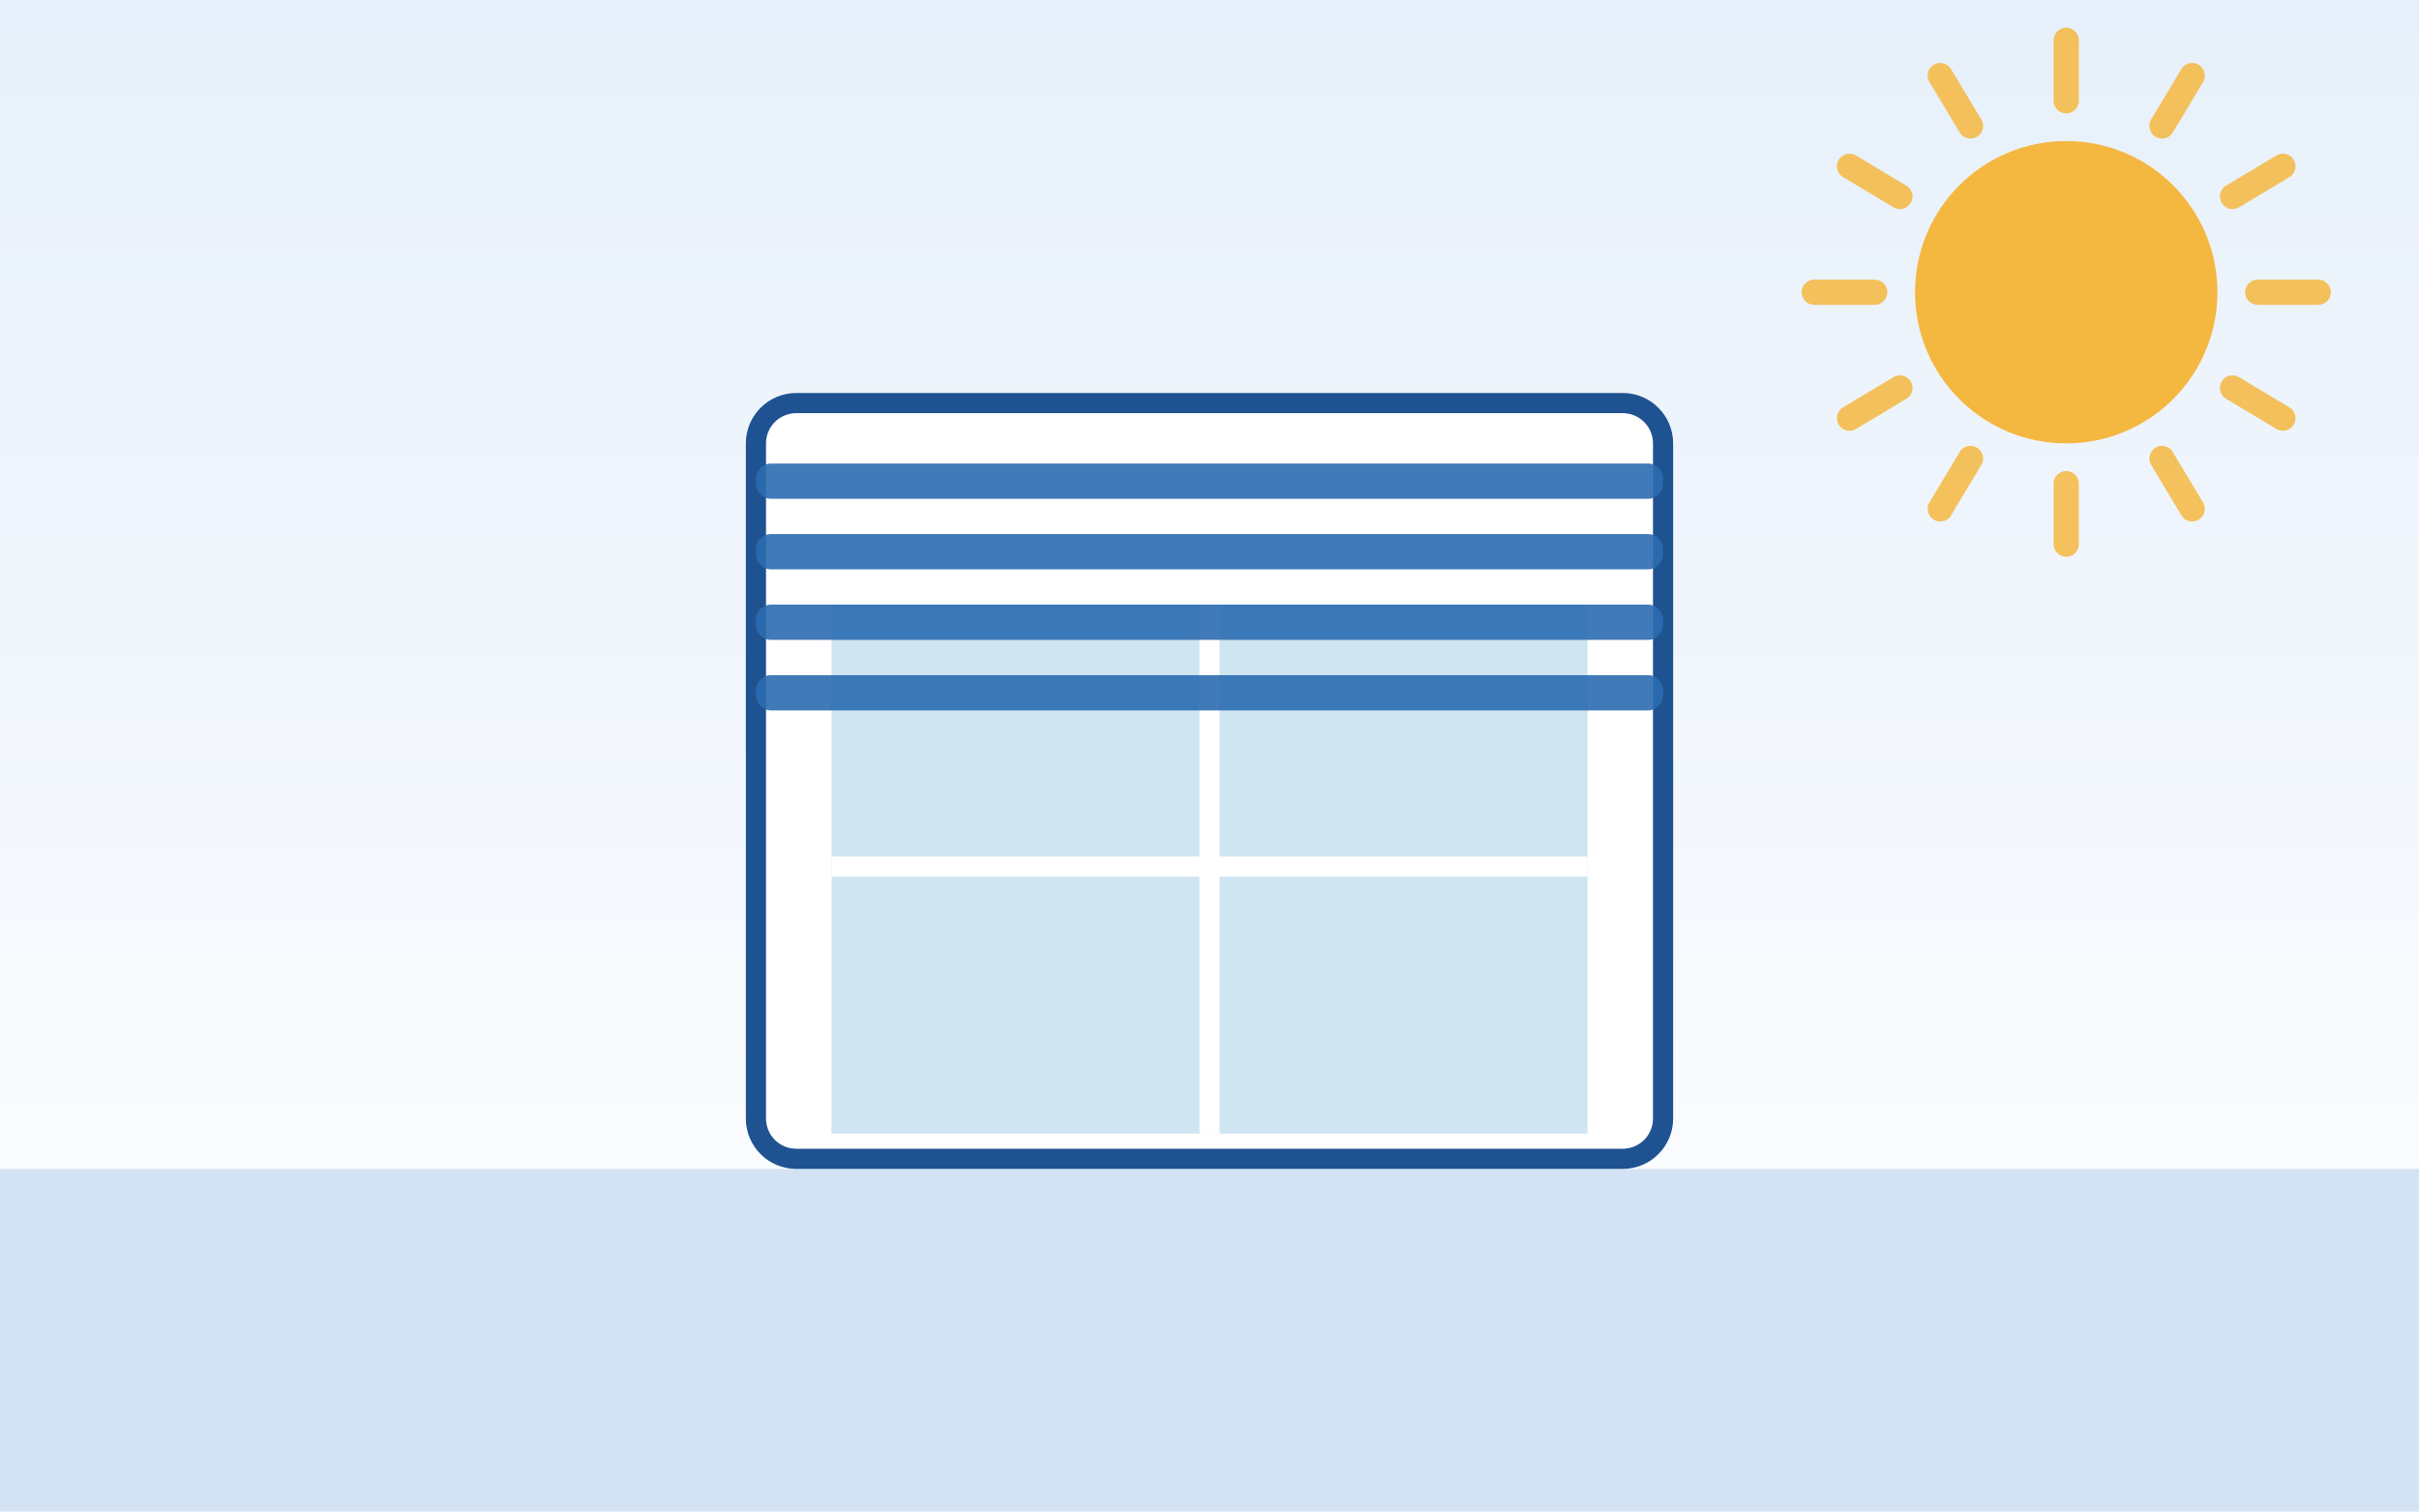
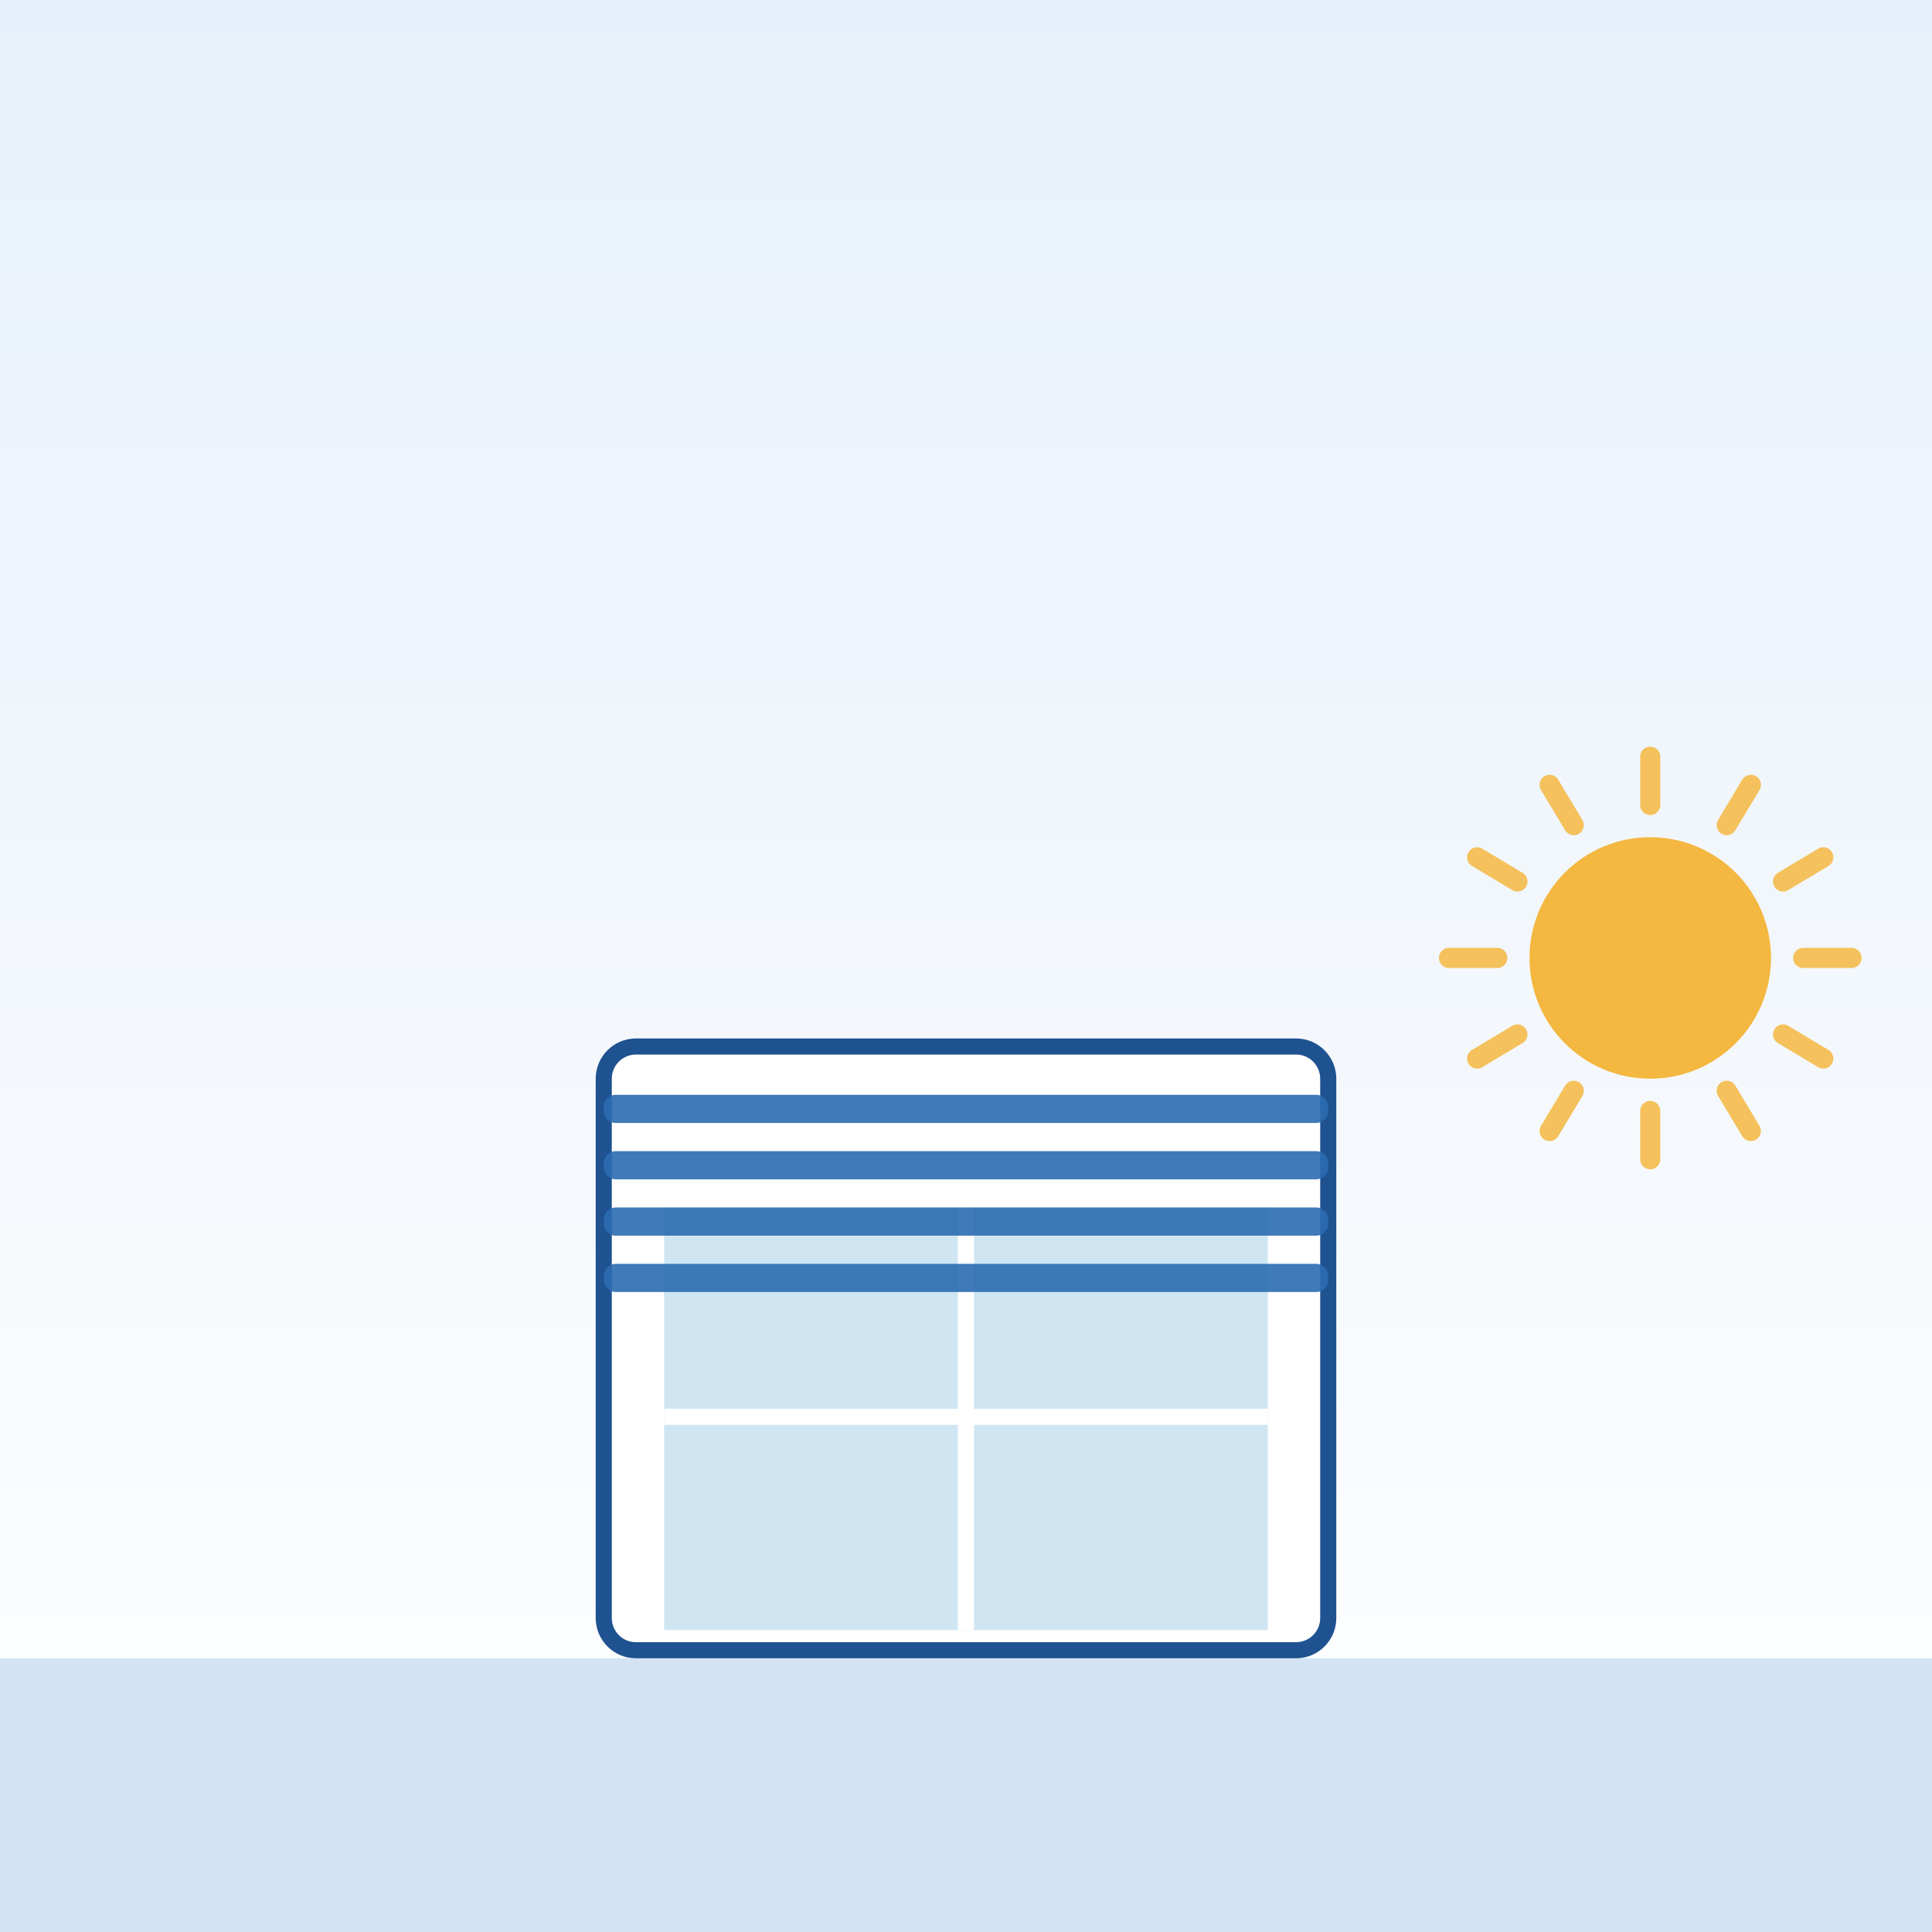
- <svg xmlns="http://www.w3.org/2000/svg" viewBox="0 0 480 300" fill="none">
+ <svg xmlns="http://www.w3.org/2000/svg" viewBox="0 0 400 400" fill="none">
  <defs>
    <linearGradient id="sky" x1="0" y1="0" x2="0" y2="1">
      <stop offset="0" stop-color="#e7f0fa" />
      <stop offset="1" stop-color="#ffffff" />
    </linearGradient>
  </defs>
-   <rect width="480" height="300" fill="url(#sky)" />
-   <line x1="448" y1="58" x2="460" y2="58" stroke="#f4b740" stroke-width="5" stroke-linecap="round" opacity=".85" />
-   <line x1="443" y1="77" x2="453" y2="83" stroke="#f4b740" stroke-width="5" stroke-linecap="round" opacity=".85" />
-   <line x1="429" y1="91" x2="435" y2="101" stroke="#f4b740" stroke-width="5" stroke-linecap="round" opacity=".85" />
-   <line x1="410" y1="96" x2="410" y2="108" stroke="#f4b740" stroke-width="5" stroke-linecap="round" opacity=".85" />
-   <line x1="391" y1="91" x2="385" y2="101" stroke="#f4b740" stroke-width="5" stroke-linecap="round" opacity=".85" />
-   <line x1="377" y1="77" x2="367" y2="83" stroke="#f4b740" stroke-width="5" stroke-linecap="round" opacity=".85" />
-   <line x1="372" y1="58" x2="360" y2="58" stroke="#f4b740" stroke-width="5" stroke-linecap="round" opacity=".85" />
-   <line x1="377" y1="39" x2="367" y2="33" stroke="#f4b740" stroke-width="5" stroke-linecap="round" opacity=".85" />
-   <line x1="391" y1="25" x2="385" y2="15" stroke="#f4b740" stroke-width="5" stroke-linecap="round" opacity=".85" />
-   <line x1="410" y1="20" x2="410" y2="8" stroke="#f4b740" stroke-width="5" stroke-linecap="round" opacity=".85" />
-   <line x1="429" y1="25" x2="435" y2="15" stroke="#f4b740" stroke-width="5" stroke-linecap="round" opacity=".85" />
-   <line x1="443" y1="39" x2="453" y2="33" stroke="#f4b740" stroke-width="5" stroke-linecap="round" opacity=".85" />
-   <circle cx="410" cy="58" r="30" fill="#f4b740" />
-   <rect x="0" y="232" width="480" height="68" fill="#d3e3f4" />
-   <rect x="150" y="80" width="180" height="150" rx="8" fill="#ffffff" stroke="#1f5290" stroke-width="4" />
-   <rect x="165" y="120" width="150" height="105" fill="#cfe6f2" />
-   <line x1="240" y1="120" x2="240" y2="225" stroke="#ffffff" stroke-width="4" />
-   <line x1="165" y1="172" x2="315" y2="172" stroke="#ffffff" stroke-width="4" />
-   <rect x="150" y="92" width="180" height="7" rx="3" fill="#2b6cb0" opacity=".9" />
-   <rect x="150" y="106" width="180" height="7" rx="3" fill="#2b6cb0" opacity=".9" />
-   <rect x="150" y="120" width="180" height="7" rx="3" fill="#2b6cb0" opacity=".9" />
-   <rect x="150" y="134" width="180" height="7" rx="3" fill="#2b6cb0" opacity=".9" />
+   <rect width="400" height="400" fill="url(#sky)" />
+   <g transform="translate(0,150) scale(0.83333)">
+     <line x1="448" y1="58" x2="460" y2="58" stroke="#f4b740" stroke-width="5" stroke-linecap="round" opacity=".85" />
+     <line x1="443" y1="77" x2="453" y2="83" stroke="#f4b740" stroke-width="5" stroke-linecap="round" opacity=".85" />
+     <line x1="429" y1="91" x2="435" y2="101" stroke="#f4b740" stroke-width="5" stroke-linecap="round" opacity=".85" />
+     <line x1="410" y1="96" x2="410" y2="108" stroke="#f4b740" stroke-width="5" stroke-linecap="round" opacity=".85" />
+     <line x1="391" y1="91" x2="385" y2="101" stroke="#f4b740" stroke-width="5" stroke-linecap="round" opacity=".85" />
+     <line x1="377" y1="77" x2="367" y2="83" stroke="#f4b740" stroke-width="5" stroke-linecap="round" opacity=".85" />
+     <line x1="372" y1="58" x2="360" y2="58" stroke="#f4b740" stroke-width="5" stroke-linecap="round" opacity=".85" />
+     <line x1="377" y1="39" x2="367" y2="33" stroke="#f4b740" stroke-width="5" stroke-linecap="round" opacity=".85" />
+     <line x1="391" y1="25" x2="385" y2="15" stroke="#f4b740" stroke-width="5" stroke-linecap="round" opacity=".85" />
+     <line x1="410" y1="20" x2="410" y2="8" stroke="#f4b740" stroke-width="5" stroke-linecap="round" opacity=".85" />
+     <line x1="429" y1="25" x2="435" y2="15" stroke="#f4b740" stroke-width="5" stroke-linecap="round" opacity=".85" />
+     <line x1="443" y1="39" x2="453" y2="33" stroke="#f4b740" stroke-width="5" stroke-linecap="round" opacity=".85" />
+     <circle cx="410" cy="58" r="30" fill="#f4b740" />
+     <rect x="0" y="232" width="480" height="68" fill="#d3e3f4" />
+     <rect x="150" y="80" width="180" height="150" rx="8" fill="#ffffff" stroke="#1f5290" stroke-width="4" />
+     <rect x="165" y="120" width="150" height="105" fill="#cfe6f2" />
+     <line x1="240" y1="120" x2="240" y2="225" stroke="#ffffff" stroke-width="4" />
+     <line x1="165" y1="172" x2="315" y2="172" stroke="#ffffff" stroke-width="4" />
+     <rect x="150" y="92" width="180" height="7" rx="3" fill="#2b6cb0" opacity=".9" />
+     <rect x="150" y="106" width="180" height="7" rx="3" fill="#2b6cb0" opacity=".9" />
+     <rect x="150" y="120" width="180" height="7" rx="3" fill="#2b6cb0" opacity=".9" />
+     <rect x="150" y="134" width="180" height="7" rx="3" fill="#2b6cb0" opacity=".9" />
+   </g>
</svg>
